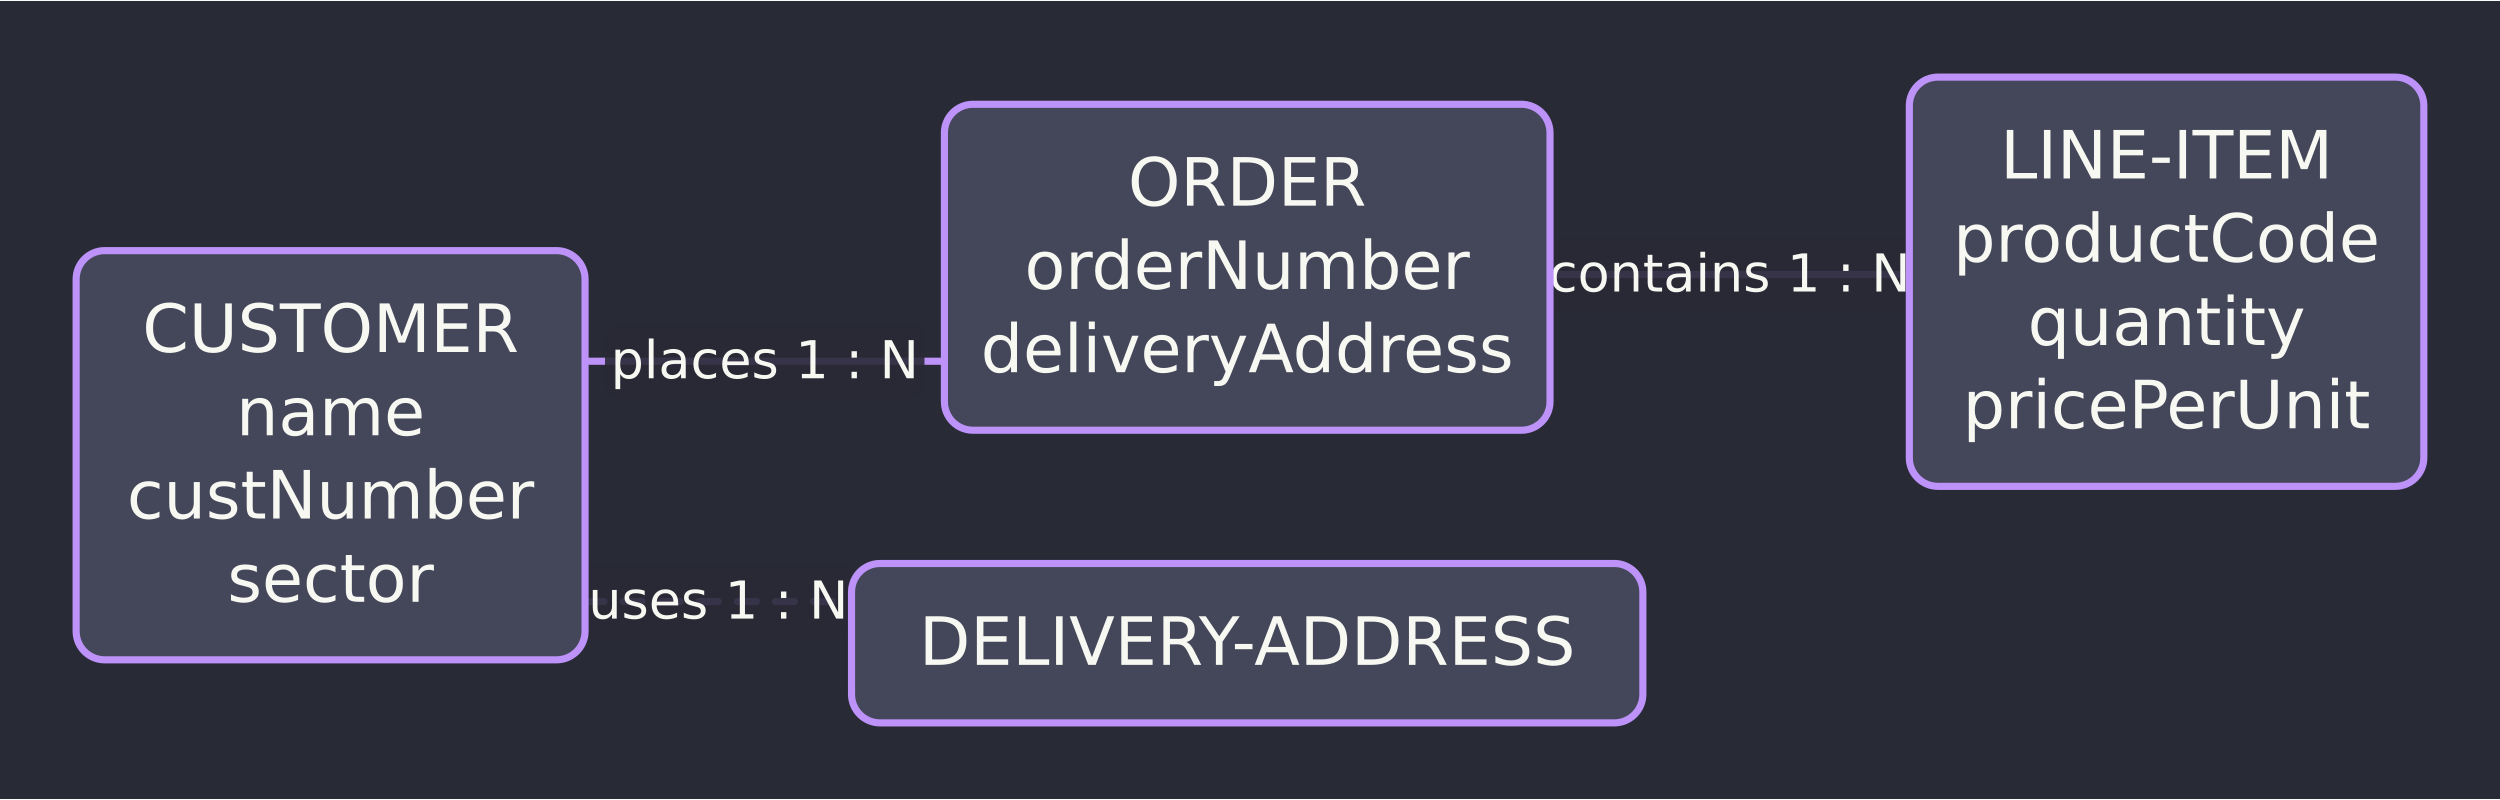
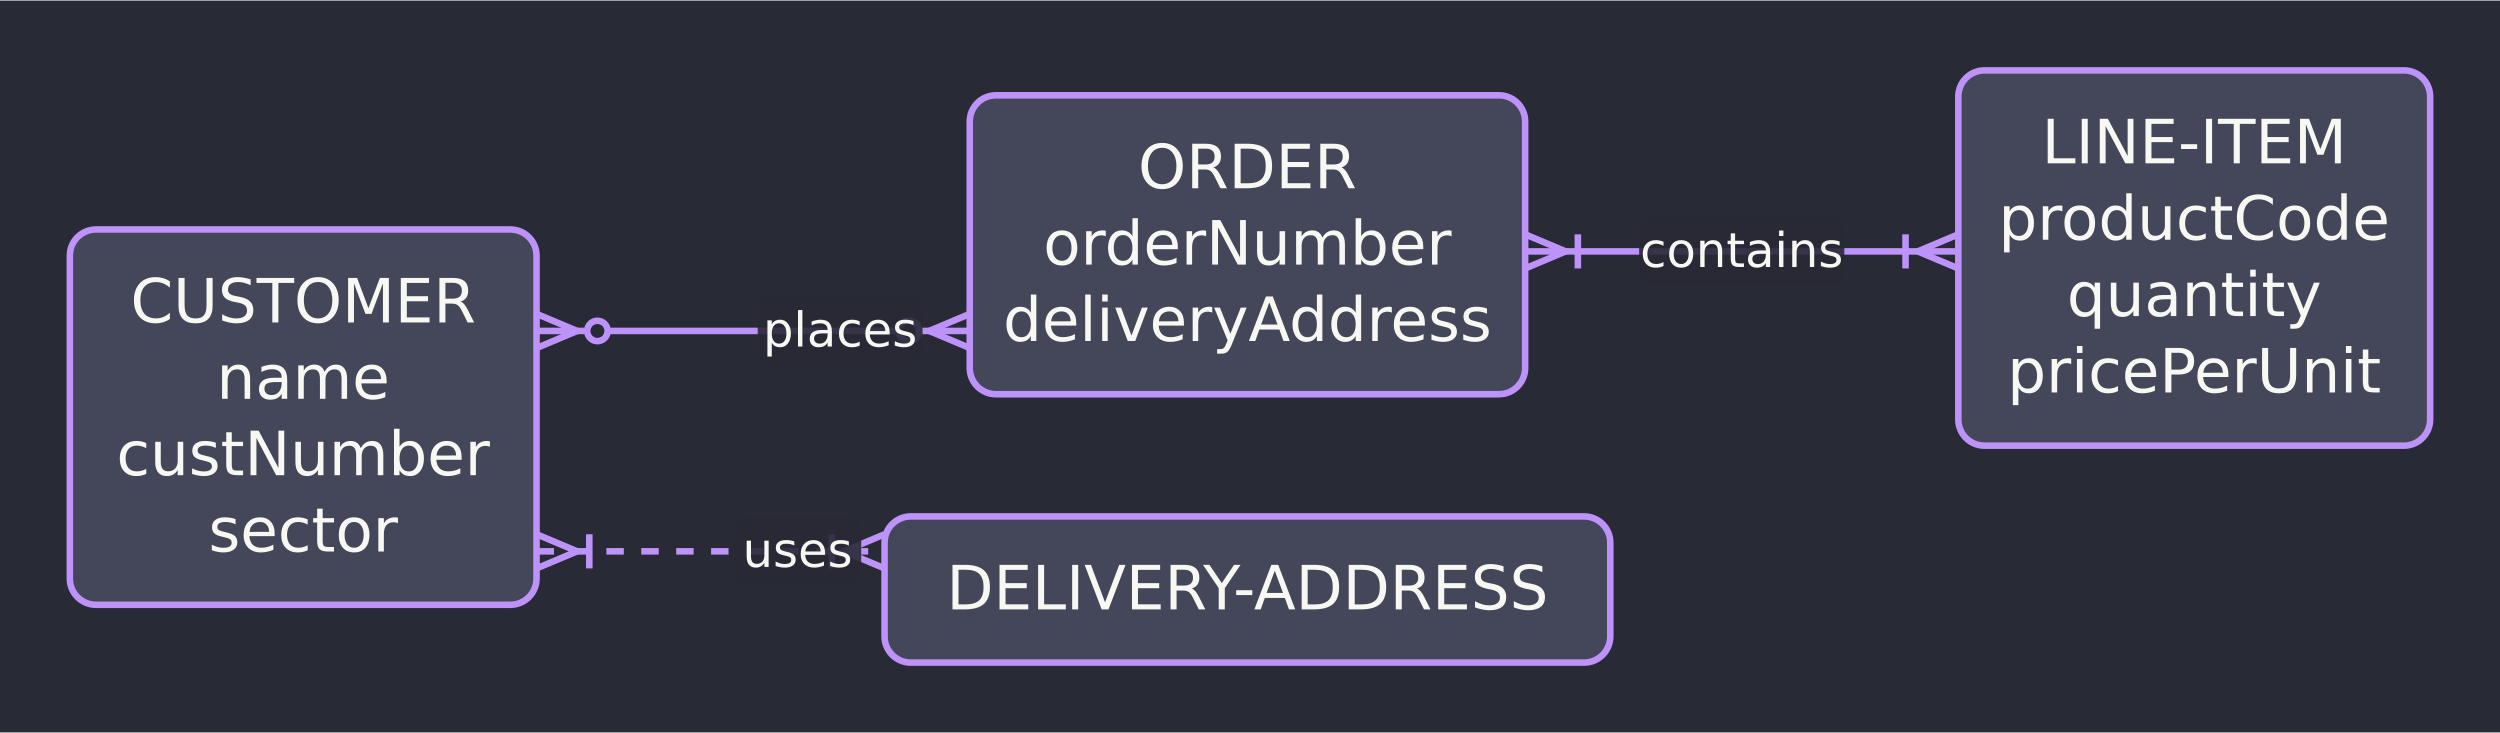
- <svg xmlns="http://www.w3.org/2000/svg" width="525" height="168" viewBox="0 0 525.38 167.71" class="nodal">
-   <rect x="0" y="0" width="525.38" height="167.71" fill="#282a36" />
+ <svg xmlns="http://www.w3.org/2000/svg" width="573" height="168" viewBox="0 0 572.88 167.71" class="nodal">
+   <rect x="0" y="0" width="572.88" height="167.71" fill="#282a36" />
  <g class="nodal-groups">

</g>
  <g class="nodal-edges">
    <g id="e0" class="nodal-edge">
-       <path d="M 122.95 75.71 L 198.47 75.71" fill="none" stroke="#bd93f9" stroke-linejoin="round" stroke-width="1.5" stroke-linecap="round" class="nodal-line" />
-       <rect x="127.14" y="67.84" width="67.14" height="15.75" rx="3" fill="#282a36" fill-opacity="0.9" class="nodal-label-bg" />
-       <text x="160.71" y="79.29" text-anchor="middle" fill="#f8f8f2" font-family="&quot;DejaVu Sans&quot;, sans-serif" font-size="11" font-weight="normal" font-style="normal">places  1 : N</text>
+       <path d="M 122.95 75.71 L 222.22 75.71" fill="none" stroke="#bd93f9" stroke-linejoin="round" stroke-width="1.5" stroke-linecap="butt" class="nodal-line" />
+       <g class="nodal-head">
+         <polyline points="222.22,79.62 212.92,75.71 222.22,71.8" fill="none" stroke="#bd93f9" stroke-width="1.5" />
+         <circle cx="208.27" cy="75.71" r="2.34" fill="#282a36" stroke="#bd93f9" stroke-width="1.5" />
+       </g>
+       <g class="nodal-head">
+         <polyline points="122.95,71.8 132.25,75.71 122.95,79.62" fill="none" stroke="#bd93f9" stroke-width="1.5" />
+         <circle cx="136.9" cy="75.71" r="2.34" fill="#282a36" stroke="#bd93f9" stroke-width="1.5" />
+       </g>
+       <rect x="173.63" y="67.84" width="37.78" height="15.75" rx="3" fill="#282a36" fill-opacity="0.9" class="nodal-label-bg" />
+       <text x="192.52" y="79.29" text-anchor="middle" fill="#f8f8f2" font-family="&quot;DejaVu Sans&quot;, sans-serif" font-size="11" font-weight="normal" font-style="normal">places</text>
    </g>
    <g id="e1" class="nodal-edge">
-       <path d="M 325.73 57.48 L 401.25 57.48" fill="none" stroke="#bd93f9" stroke-linejoin="round" stroke-width="1.5" stroke-linecap="round" class="nodal-line" />
-       <rect x="325.3" y="49.61" width="76.38" height="15.75" rx="3" fill="#282a36" fill-opacity="0.9" class="nodal-label-bg" />
-       <text x="363.49" y="61.06" text-anchor="middle" fill="#f8f8f2" font-family="&quot;DejaVu Sans&quot;, sans-serif" font-size="11" font-weight="normal" font-style="normal">contains  1 : N</text>
+       <path d="M 349.48 57.48 L 448.75 57.48" fill="none" stroke="#bd93f9" stroke-linejoin="round" stroke-width="1.5" stroke-linecap="butt" class="nodal-line" />
+       <g class="nodal-head">
+         <polyline points="448.75,61.39 439.45,57.48 448.75,53.57" fill="none" stroke="#bd93f9" stroke-width="1.5" />
+         <polyline points="436.66,61.39 436.66,53.57" fill="none" stroke="#bd93f9" stroke-width="1.5" />
+       </g>
+       <g class="nodal-head">
+         <polyline points="349.48,53.57 358.78,57.48 349.48,61.39" fill="none" stroke="#bd93f9" stroke-width="1.5" />
+         <polyline points="361.57,53.57 361.57,61.39" fill="none" stroke="#bd93f9" stroke-width="1.5" />
+       </g>
+       <rect x="375.61" y="49.61" width="47.02" height="15.75" rx="3" fill="#282a36" fill-opacity="0.9" class="nodal-label-bg" />
+       <text x="399.12" y="61.06" text-anchor="middle" fill="#f8f8f2" font-family="&quot;DejaVu Sans&quot;, sans-serif" font-size="11" font-weight="normal" font-style="normal">contains</text>
    </g>
    <g id="e2" class="nodal-edge">
-       <path d="M 122.95 126.21 L 178.95 126.21" fill="none" stroke="#bd93f9" stroke-linejoin="round" stroke-width="1.5" stroke-linecap="round" stroke-dasharray="4 4" class="nodal-line" />
-       <rect x="121.69" y="118.34" width="58.53" height="15.75" rx="3" fill="#282a36" fill-opacity="0.9" class="nodal-label-bg" />
-       <text x="150.95" y="129.79" text-anchor="middle" fill="#f8f8f2" font-family="&quot;DejaVu Sans&quot;, sans-serif" font-size="11" font-weight="normal" font-style="normal">uses  1 : N</text>
+       <path d="M 122.95 126.21 L 202.7 126.21" fill="none" stroke="#bd93f9" stroke-linejoin="round" stroke-width="1.5" stroke-linecap="butt" stroke-dasharray="4 4" class="nodal-line" />
+       <g class="nodal-head">
+         <polyline points="202.7,130.12 193.4,126.21 202.7,122.3" fill="none" stroke="#bd93f9" stroke-width="1.5" />
+         <polyline points="190.61,130.12 190.61,122.3" fill="none" stroke="#bd93f9" stroke-width="1.5" />
+       </g>
+       <g class="nodal-head">
+         <polyline points="122.95,122.3 132.25,126.21 122.95,130.12" fill="none" stroke="#bd93f9" stroke-width="1.5" />
+         <polyline points="135.04,122.3 135.04,130.12" fill="none" stroke="#bd93f9" stroke-width="1.5" />
+       </g>
+       <rect x="168.18" y="118.34" width="29.17" height="15.75" rx="3" fill="#282a36" fill-opacity="0.9" class="nodal-label-bg" />
+       <text x="182.77" y="129.79" text-anchor="middle" fill="#f8f8f2" font-family="&quot;DejaVu Sans&quot;, sans-serif" font-size="11" font-weight="normal" font-style="normal">uses</text>
    </g>
  </g>
  <g class="nodal-nodes">
    <g id="CUSTOMER" class="nodal-node">
      <rect x="16" y="52.46" width="106.95" height="86" rx="6" fill="#44475a" stroke="#bd93f9" stroke-width="1.5" />
      <text x="69.48" y="73.76" text-anchor="middle" fill="#f8f8f2" font-family="&quot;DejaVu Sans&quot;, sans-serif" font-size="14" font-weight="normal" font-style="normal">CUSTOMER</text>
      <text x="69.48" y="91.26" text-anchor="middle" fill="#f8f8f2" font-family="&quot;DejaVu Sans&quot;, sans-serif" font-size="14" font-weight="normal" font-style="normal">name</text>
      <text x="69.48" y="108.76" text-anchor="middle" fill="#f8f8f2" font-family="&quot;DejaVu Sans&quot;, sans-serif" font-size="14" font-weight="normal" font-style="normal">custNumber</text>
      <text x="69.48" y="126.26" text-anchor="middle" fill="#f8f8f2" font-family="&quot;DejaVu Sans&quot;, sans-serif" font-size="14" font-weight="normal" font-style="normal">sector</text>
    </g>
    <g id="ORDER" class="nodal-node">
-       <rect x="198.47" y="21.71" width="127.27" height="68.5" rx="6" fill="#44475a" stroke="#bd93f9" stroke-width="1.5" />
-       <text x="262.1" y="43.01" text-anchor="middle" fill="#f8f8f2" font-family="&quot;DejaVu Sans&quot;, sans-serif" font-size="14" font-weight="normal" font-style="normal">ORDER</text>
-       <text x="262.1" y="60.51" text-anchor="middle" fill="#f8f8f2" font-family="&quot;DejaVu Sans&quot;, sans-serif" font-size="14" font-weight="normal" font-style="normal">orderNumber</text>
-       <text x="262.1" y="78.01" text-anchor="middle" fill="#f8f8f2" font-family="&quot;DejaVu Sans&quot;, sans-serif" font-size="14" font-weight="normal" font-style="normal">deliveryAddress</text>
+       <rect x="222.22" y="21.71" width="127.27" height="68.5" rx="6" fill="#44475a" stroke="#bd93f9" stroke-width="1.5" />
+       <text x="285.85" y="43.01" text-anchor="middle" fill="#f8f8f2" font-family="&quot;DejaVu Sans&quot;, sans-serif" font-size="14" font-weight="normal" font-style="normal">ORDER</text>
+       <text x="285.85" y="60.51" text-anchor="middle" fill="#f8f8f2" font-family="&quot;DejaVu Sans&quot;, sans-serif" font-size="14" font-weight="normal" font-style="normal">orderNumber</text>
+       <text x="285.85" y="78.01" text-anchor="middle" fill="#f8f8f2" font-family="&quot;DejaVu Sans&quot;, sans-serif" font-size="14" font-weight="normal" font-style="normal">deliveryAddress</text>
    </g>
    <g id="LINE_ITEM" class="nodal-node">
-       <rect x="401.25" y="16" width="108.12" height="86" rx="6" fill="#44475a" stroke="#bd93f9" stroke-width="1.5" />
-       <text x="455.31" y="37.3" text-anchor="middle" fill="#f8f8f2" font-family="&quot;DejaVu Sans&quot;, sans-serif" font-size="14" font-weight="normal" font-style="normal">LINE-ITEM</text>
-       <text x="455.31" y="54.8" text-anchor="middle" fill="#f8f8f2" font-family="&quot;DejaVu Sans&quot;, sans-serif" font-size="14" font-weight="normal" font-style="normal">productCode</text>
-       <text x="455.31" y="72.3" text-anchor="middle" fill="#f8f8f2" font-family="&quot;DejaVu Sans&quot;, sans-serif" font-size="14" font-weight="normal" font-style="normal">quantity</text>
-       <text x="455.31" y="89.8" text-anchor="middle" fill="#f8f8f2" font-family="&quot;DejaVu Sans&quot;, sans-serif" font-size="14" font-weight="normal" font-style="normal">pricePerUnit</text>
+       <rect x="448.75" y="16" width="108.12" height="86" rx="6" fill="#44475a" stroke="#bd93f9" stroke-width="1.5" />
+       <text x="502.81" y="37.3" text-anchor="middle" fill="#f8f8f2" font-family="&quot;DejaVu Sans&quot;, sans-serif" font-size="14" font-weight="normal" font-style="normal">LINE-ITEM</text>
+       <text x="502.81" y="54.8" text-anchor="middle" fill="#f8f8f2" font-family="&quot;DejaVu Sans&quot;, sans-serif" font-size="14" font-weight="normal" font-style="normal">productCode</text>
+       <text x="502.81" y="72.3" text-anchor="middle" fill="#f8f8f2" font-family="&quot;DejaVu Sans&quot;, sans-serif" font-size="14" font-weight="normal" font-style="normal">quantity</text>
+       <text x="502.81" y="89.8" text-anchor="middle" fill="#f8f8f2" font-family="&quot;DejaVu Sans&quot;, sans-serif" font-size="14" font-weight="normal" font-style="normal">pricePerUnit</text>
    </g>
    <g id="DELIVERY_ADDRESS" class="nodal-node">
-       <rect x="178.95" y="118.21" width="166.3" height="33.5" rx="6" fill="#44475a" stroke="#bd93f9" stroke-width="1.5" />
-       <text x="262.1" y="139.51" text-anchor="middle" fill="#f8f8f2" font-family="&quot;DejaVu Sans&quot;, sans-serif" font-size="14" font-weight="normal" font-style="normal">DELIVERY-ADDRESS</text>
+       <rect x="202.7" y="118.21" width="166.3" height="33.5" rx="6" fill="#44475a" stroke="#bd93f9" stroke-width="1.5" />
+       <text x="285.85" y="139.51" text-anchor="middle" fill="#f8f8f2" font-family="&quot;DejaVu Sans&quot;, sans-serif" font-size="14" font-weight="normal" font-style="normal">DELIVERY-ADDRESS</text>
    </g>
  </g>
</svg>
